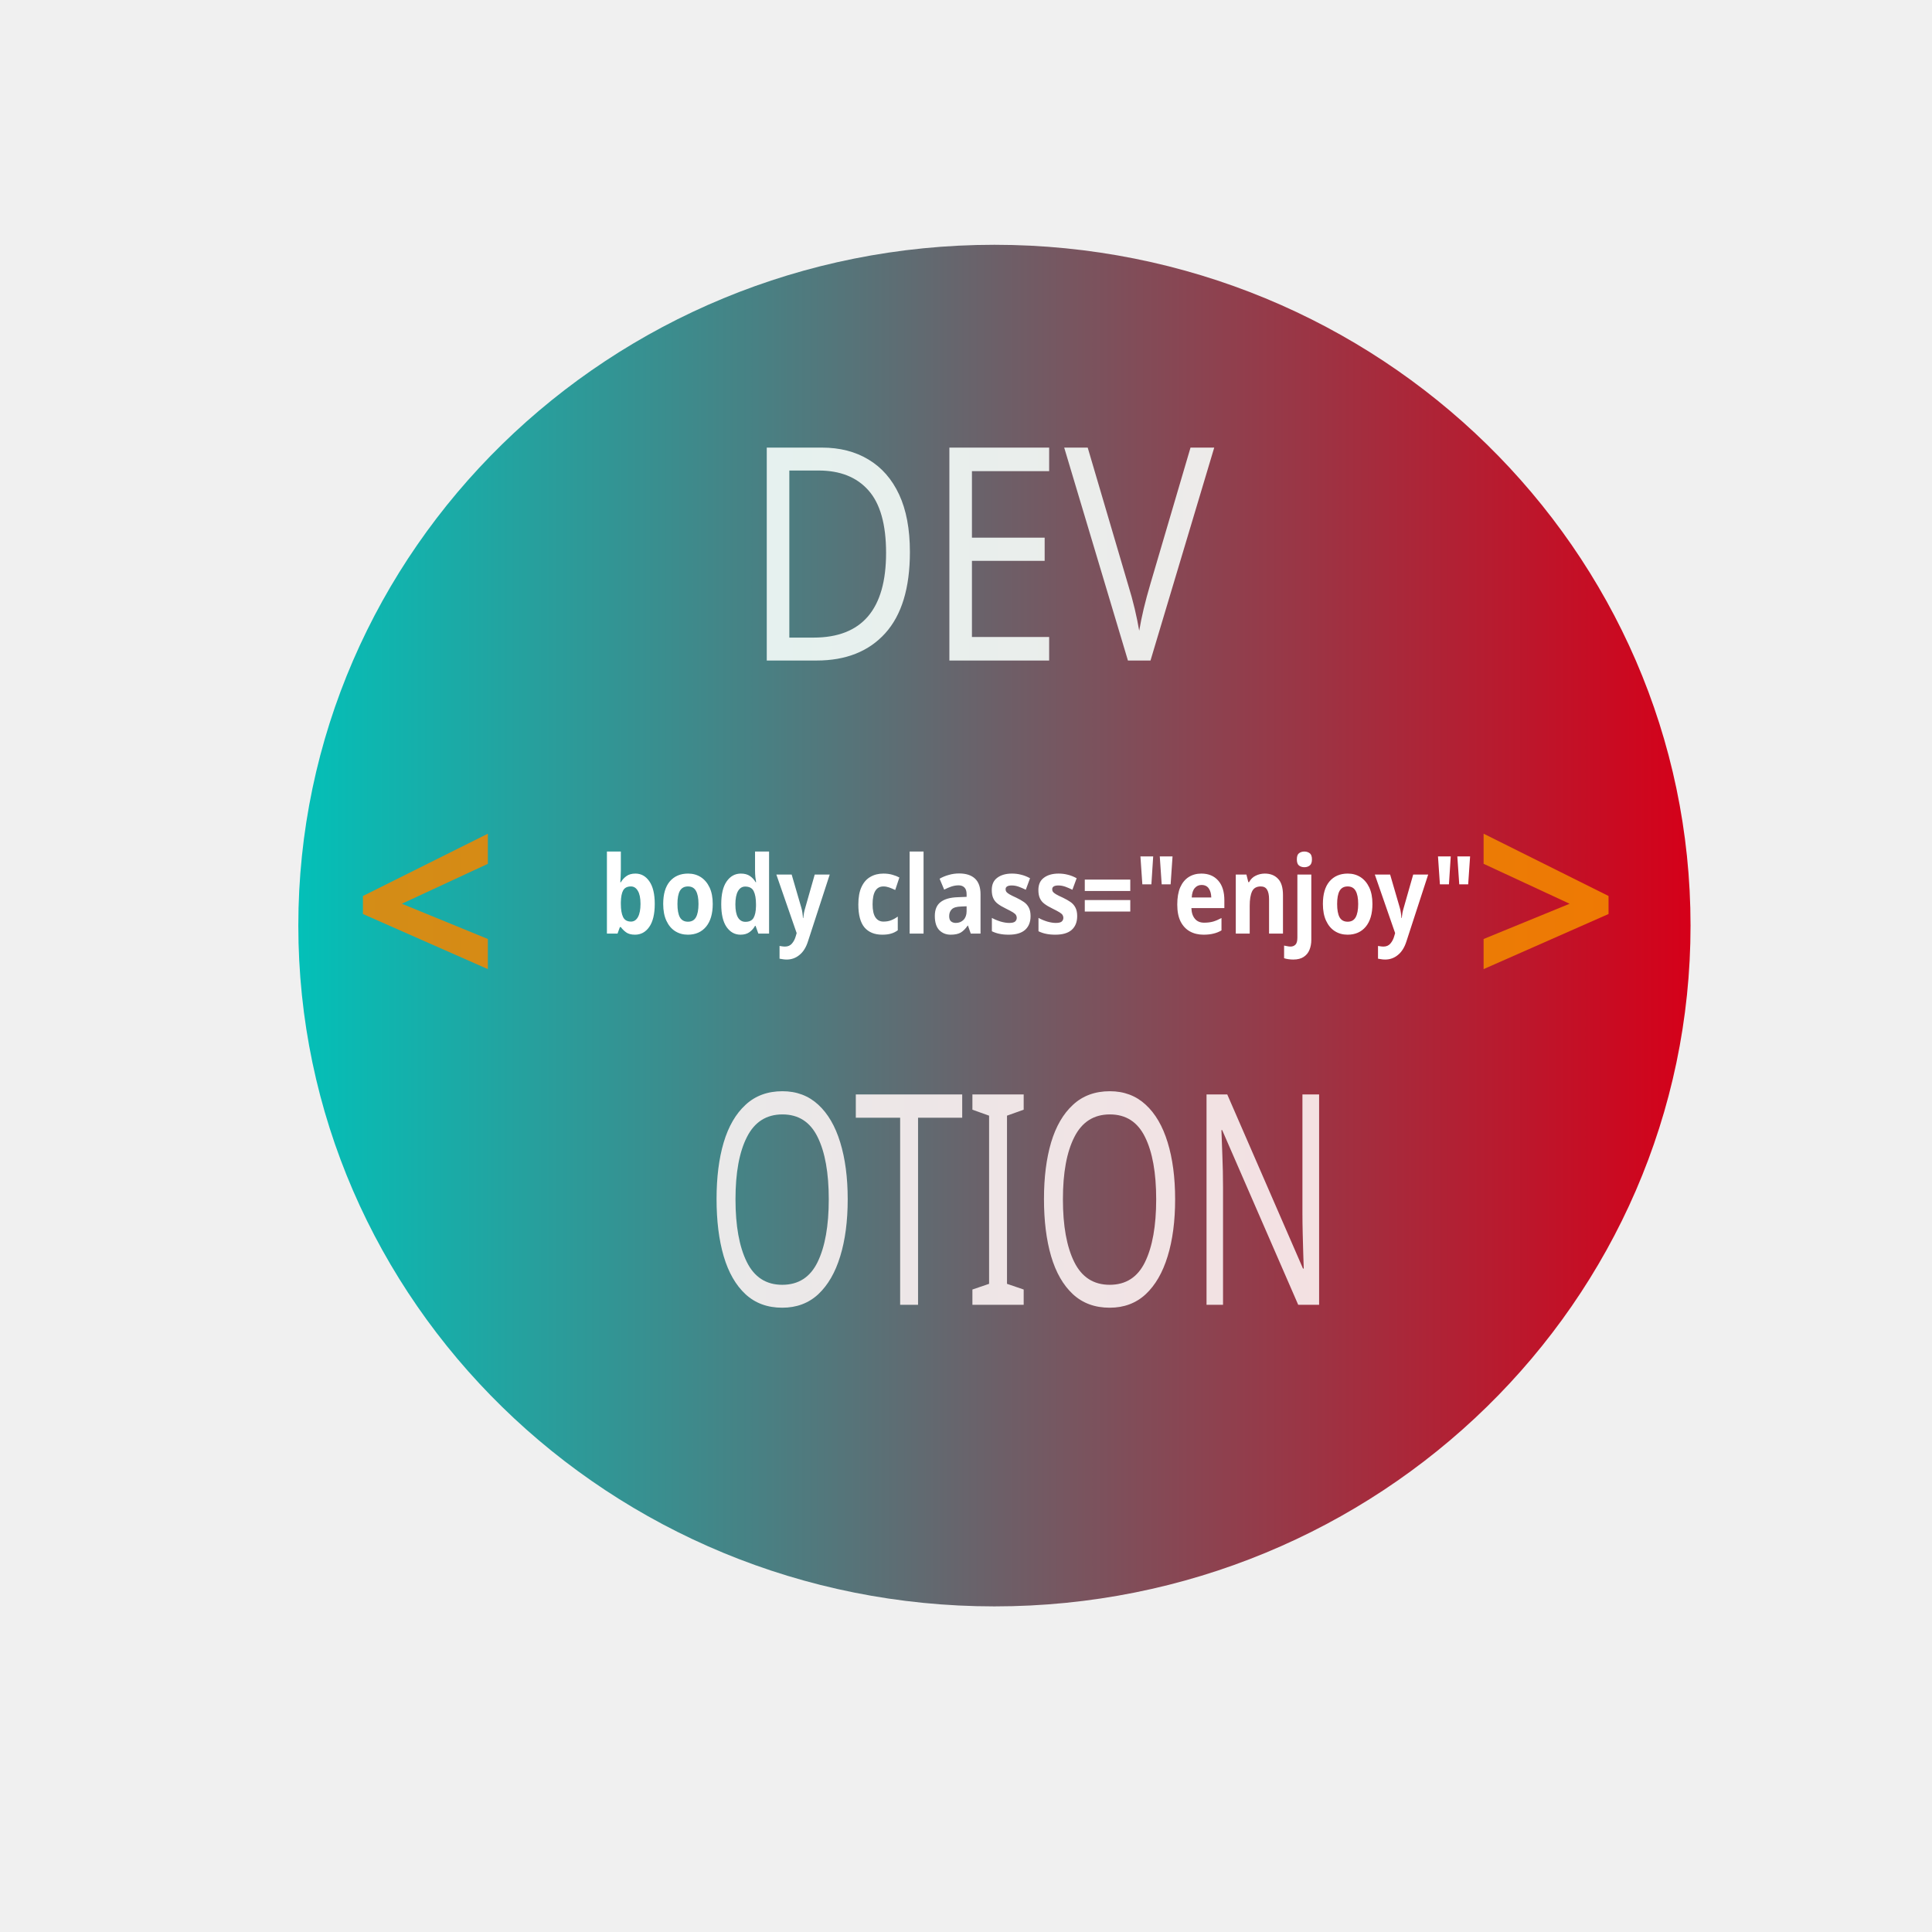
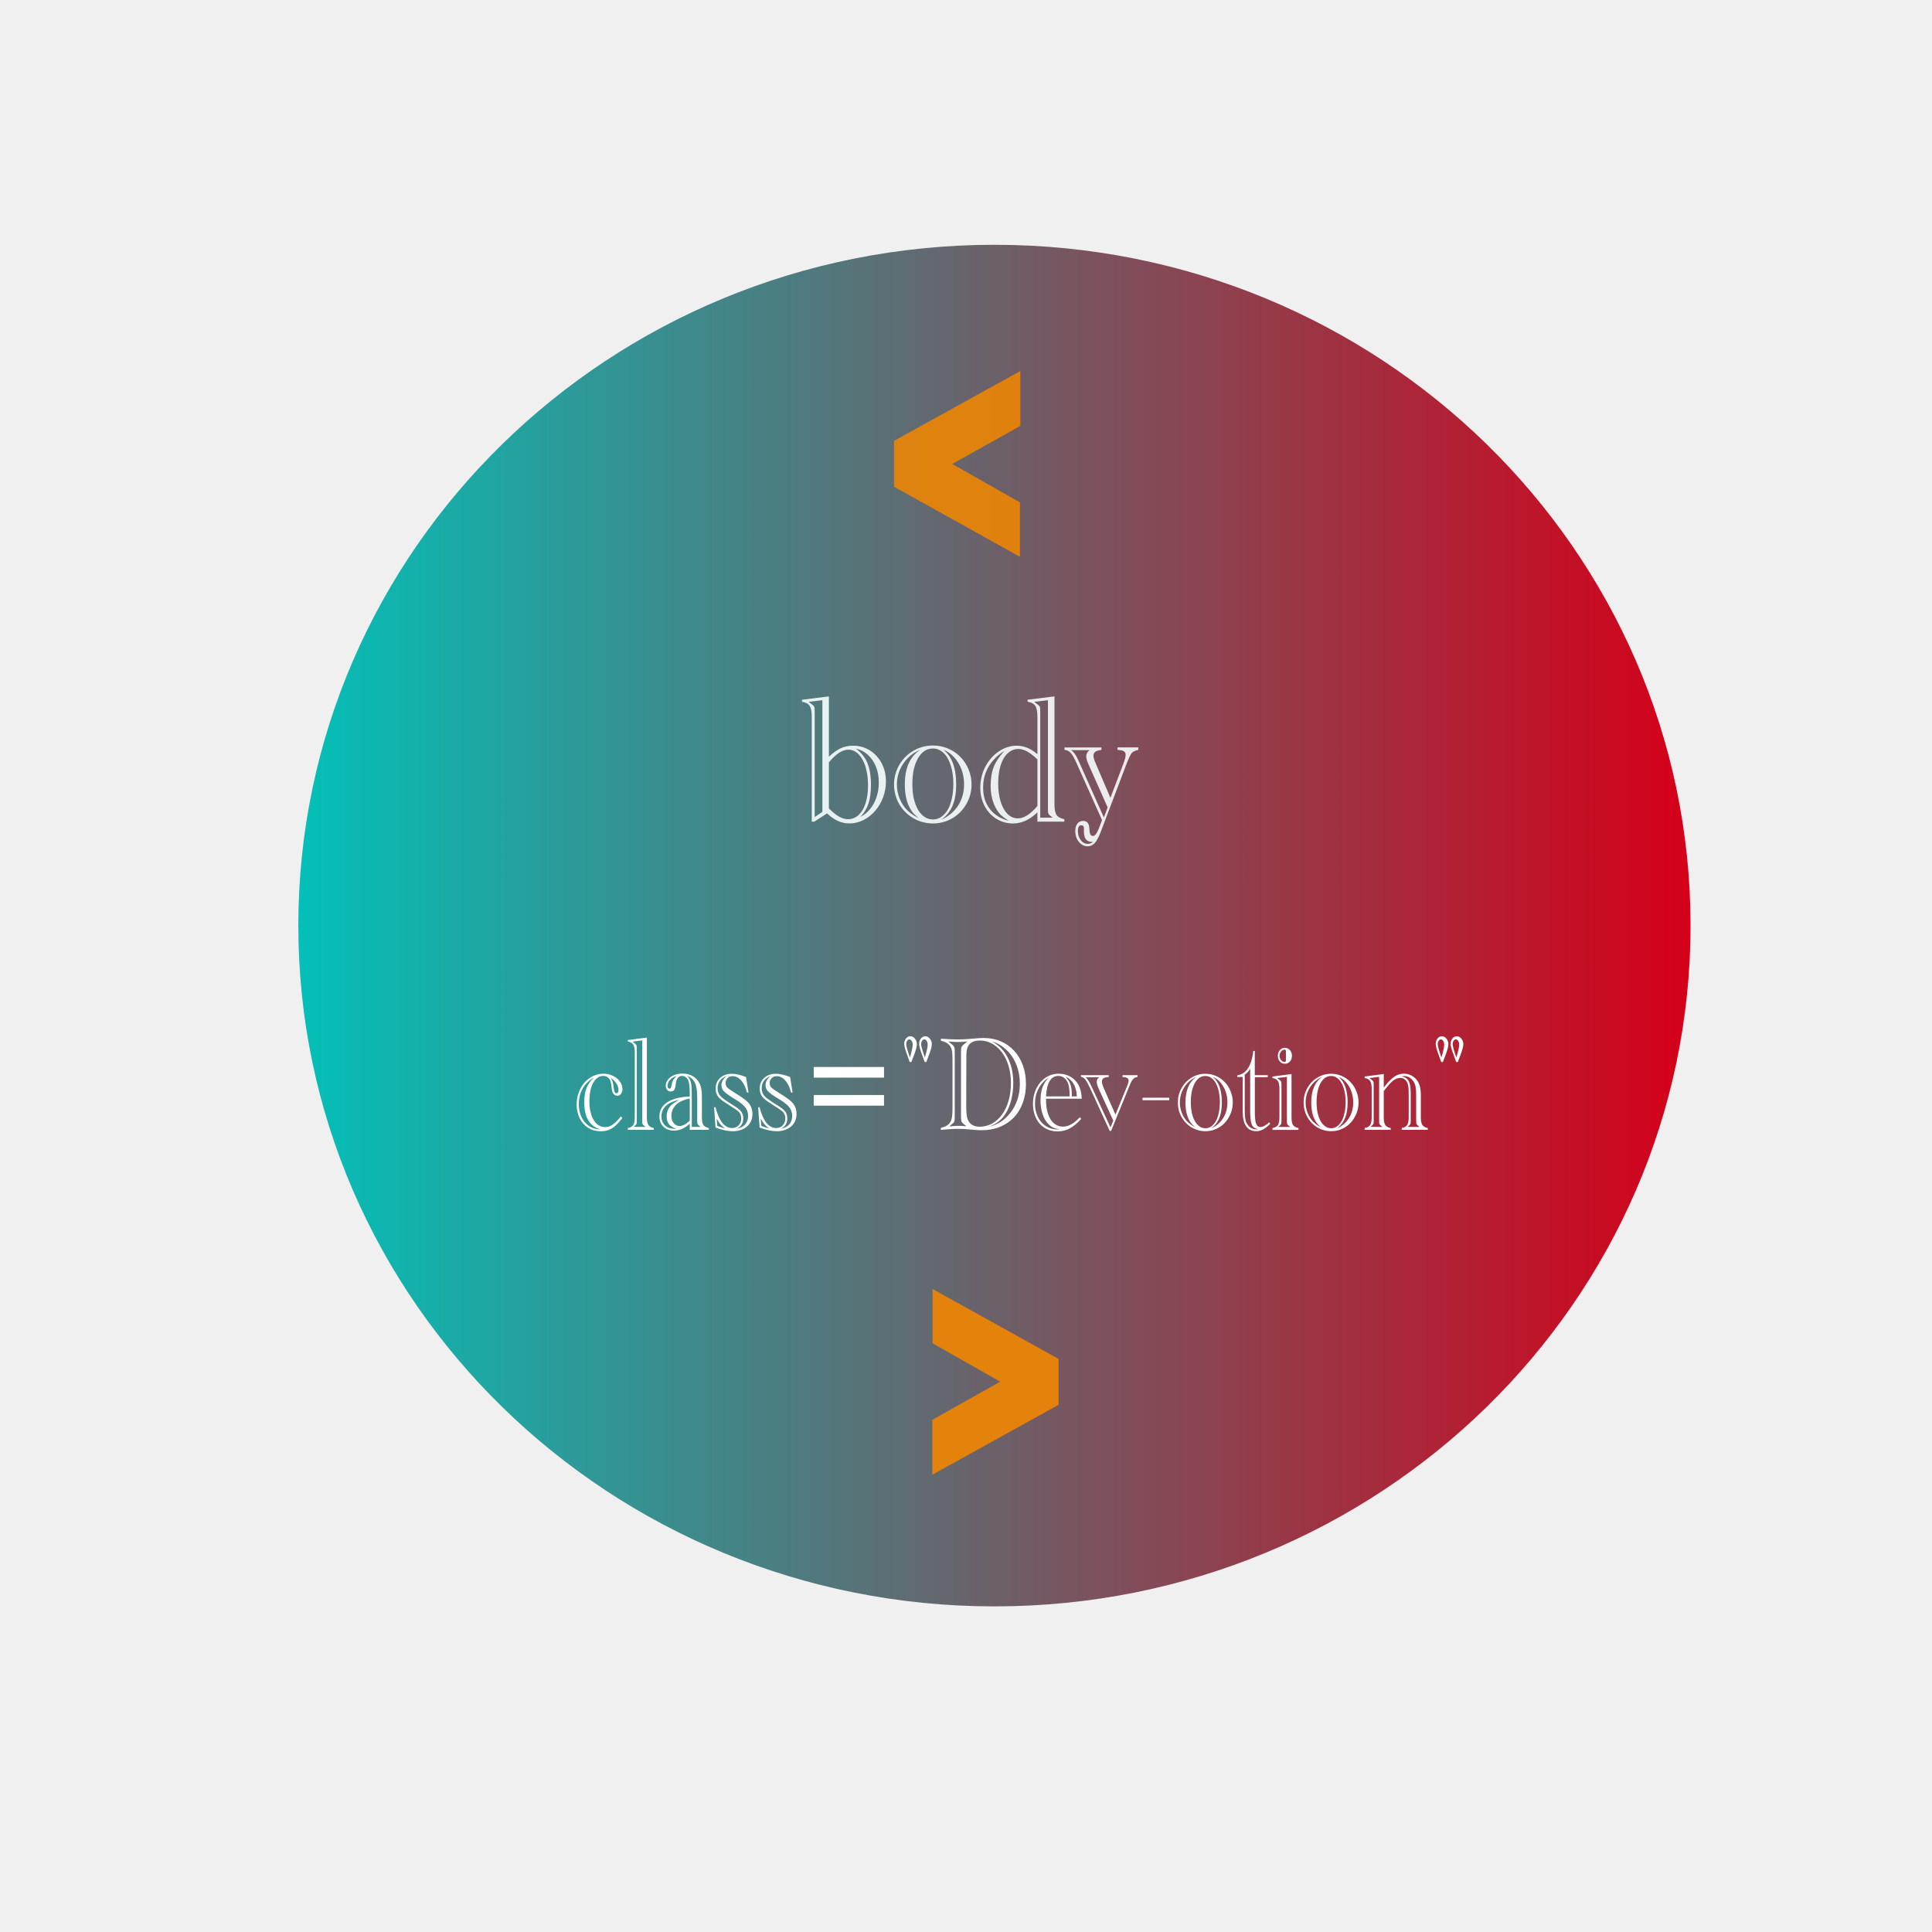
<svg xmlns="http://www.w3.org/2000/svg" xmlns:xlink="http://www.w3.org/1999/xlink" width="1000" height="1000" viewBox="0 0 264.583 264.583" version="1.1" id="svg1">
  <defs id="defs1">
    <linearGradient id="linearGradient21">
      <stop style="stop-color:#03c0b8;stop-opacity:1;" offset="0" id="stop22" />
      <stop style="stop-color:#d50019;stop-opacity:1;" offset="1" id="stop23" />
    </linearGradient>
    <rect x="746.337" y="338.524" width="492.939" height="340.504" id="rect173" />
    <rect x="702.785" y="354.362" width="564.207" height="298.931" id="rect172" />
    <linearGradient xlink:href="#linearGradient21" id="linearGradient23" x1="40.856" y1="126.757" x2="231.515" y2="126.757" gradientUnits="userSpaceOnUse" />
  </defs>
  <g id="layer1" style="display:inline">
    <ellipse style="opacity:1;fill:url(#linearGradient23);fill-opacity:1;stroke:none;stroke-width:3;stroke-linecap:round;stroke-linejoin:round;paint-order:markers stroke fill" id="path1" cx="136.185" cy="126.757" rx="95.33" ry="93.234" />
-     <text xml:space="preserve" style="font-style:normal;font-variant:normal;font-weight:800;font-stretch:condensed;font-size:35.278px;font-family:Futura;-inkscape-font-specification:'Futura, Ultra-Bold Condensed';font-variant-ligatures:normal;font-variant-caps:normal;font-variant-numeric:normal;font-variant-east-asian:normal;opacity:0.97;fill:#f28700;fill-opacity:0.891;stroke:none;stroke-width:3;stroke-linecap:round;stroke-linejoin:round;paint-order:markers stroke fill" x="48.189" y="136.217" id="text8">
-       <tspan id="tspan8" style="font-style:normal;font-variant:normal;font-weight:800;font-stretch:condensed;font-size:35.278px;font-family:Futura;-inkscape-font-specification:'Futura, Ultra-Bold Condensed';font-variant-ligatures:normal;font-variant-caps:normal;font-variant-numeric:normal;font-variant-east-asian:normal;stroke-width:3;fill:#f28700;fill-opacity:0.891" x="48.189" y="136.217">&lt;</tspan>
-     </text>
-     <text xml:space="preserve" style="font-style:normal;font-variant:normal;font-weight:800;font-stretch:condensed;font-size:35.278px;font-family:Futura;-inkscape-font-specification:'Futura, Ultra-Bold Condensed';font-variant-ligatures:normal;font-variant-caps:normal;font-variant-numeric:normal;font-variant-east-asian:normal;opacity:1;fill:#f28700;fill-opacity:0.89;stroke:none;stroke-width:3;stroke-linecap:round;stroke-linejoin:round;paint-order:markers stroke fill" x="201.659" y="136.217" id="text9">
-       <tspan id="tspan9" style="font-style:normal;font-variant:normal;font-weight:800;font-stretch:condensed;font-size:35.278px;font-family:Futura;-inkscape-font-specification:'Futura, Ultra-Bold Condensed';font-variant-ligatures:normal;font-variant-caps:normal;font-variant-numeric:normal;font-variant-east-asian:normal;stroke-width:3;fill:#f28700;fill-opacity:0.89" x="201.659" y="136.217">&gt;</tspan>
-     </text>
-     <text xml:space="preserve" style="font-style:normal;font-variant:normal;font-weight:normal;font-stretch:normal;font-size:37.406px;font-family:Herculanum;-inkscape-font-specification:'Herculanum, Normal';font-variant-ligatures:normal;font-variant-caps:normal;font-variant-numeric:normal;font-variant-east-asian:normal;opacity:1;fill:#f9fffc;fill-opacity:0.891;stroke:#9900ec;stroke-width:0;stroke-linecap:round;stroke-linejoin:round;stroke-dasharray:none;stroke-opacity:0.973;paint-order:markers stroke fill" x="111.043" y="82.834" id="text174" transform="scale(0.9157447,1.092007)">
-       <tspan id="tspan174" style="font-style:normal;font-variant:normal;font-weight:normal;font-stretch:normal;font-size:37.406px;font-family:Herculanum;-inkscape-font-specification:'Herculanum, Normal';font-variant-ligatures:normal;font-variant-caps:normal;font-variant-numeric:normal;font-variant-east-asian:normal;fill:#f9fffc;fill-opacity:0.891;stroke:#9900ec;stroke-width:0;stroke-opacity:0.973" x="111.043" y="82.834">DEV</tspan>
-       <tspan style="font-style:normal;font-variant:normal;font-weight:normal;font-stretch:normal;font-size:37.406px;font-family:Herculanum;-inkscape-font-specification:'Herculanum, Normal';font-variant-ligatures:normal;font-variant-caps:normal;font-variant-numeric:normal;font-variant-east-asian:normal;fill:#f9fffc;fill-opacity:0.891;stroke:#9900ec;stroke-width:0;stroke-opacity:0.973" x="111.043" y="129.591" id="tspan175" />
-     </text>
-     <text xml:space="preserve" style="font-style:normal;font-variant:normal;font-weight:normal;font-stretch:normal;font-size:33.154px;font-family:Herculanum;-inkscape-font-specification:'Herculanum, Normal';font-variant-ligatures:normal;font-variant-caps:normal;font-variant-numeric:normal;font-variant-east-asian:normal;opacity:1;fill:#fef5f5;fill-opacity:0.891;stroke:none;stroke-width:0;stroke-linecap:round;stroke-linejoin:round;stroke-dasharray:none;stroke-opacity:0.951;paint-order:markers stroke fill" x="117.419" y="146.817" id="text176" transform="scale(0.8216323,1.217089)">
-       <tspan id="tspan176" style="font-style:normal;font-variant:normal;font-weight:normal;font-stretch:normal;font-size:33.154px;font-family:Herculanum;-inkscape-font-specification:'Herculanum, Normal';font-variant-ligatures:normal;font-variant-caps:normal;font-variant-numeric:normal;font-variant-east-asian:normal;fill:#fef5f5;fill-opacity:0.891;stroke-width:0" x="117.419" y="146.817">OTION </tspan>
-     </text>
-     <text xml:space="preserve" style="font-style:normal;font-variant:normal;font-weight:800;font-stretch:condensed;font-size:13.784px;font-family:Futura;-inkscape-font-specification:'Futura, Ultra-Bold Condensed';font-variant-ligatures:normal;font-variant-caps:normal;font-variant-numeric:normal;font-variant-east-asian:normal;opacity:0.997;fill:#ffffff;fill-opacity:1;stroke:none;stroke-width:0.416;stroke-linecap:round;stroke-linejoin:round;stroke-dasharray:none;stroke-opacity:1;paint-order:markers stroke fill" x="88.131" y="119.119" id="text16" transform="scale(0.9316764,1.073334)">
-       <tspan id="tspan16" style="fill:#ffffff;fill-opacity:1;stroke:none;stroke-width:0.416" x="88.131" y="119.119">body class="enjoy"</tspan>
-     </text>
+     <path d="m 139.73,50.812 v 7.51 l -9.319,5.219 9.267,5.254 V 76.254 L 122.435,66.659 V 60.372 Z" id="text8" style="font-weight:800;font-stretch:condensed;font-size:35.278px;font-family:Futura;-inkscape-font-specification:'Futura, Ultra-Bold Condensed';opacity:0.97;fill:#f28700;fill-opacity:0.891;stroke-width:3;stroke-linecap:round;stroke-linejoin:round;paint-order:markers stroke fill" aria-label="&lt;" />
+     <path d="m 127.673,201.963 v -7.51 l 9.302,-5.237 -9.267,-5.254 v -7.441 l 17.26,9.577 v 6.287 z" id="text9" style="font-weight:800;font-stretch:condensed;font-size:35.278px;font-family:Futura;-inkscape-font-specification:'Futura, Ultra-Bold Condensed';fill:#f28700;fill-opacity:0.89;stroke-width:3;stroke-linecap:round;stroke-linejoin:round;paint-order:markers stroke fill" aria-label="&gt;" />
+     <path d="m 90.268,144.017 0.198,0.241 q -0.568,0.637 -1.051,1.008 -0.474,0.362 -0.965,0.517 -0.491,0.155 -1.128,0.155 -1.008,0 -1.8,-0.431 -0.792,-0.439 -1.24,-1.232 -0.448,-0.801 -0.448,-1.783 0,-0.801 0.301,-1.542 0.301,-0.741 0.827,-1.283 0.525,-0.543 1.249,-0.844 0.732,-0.31 1.524,-0.31 0.732,0 1.369,0.276 0.637,0.267 1.008,0.723 0.379,0.456 0.379,0.999 0,0.353 -0.215,0.603 -0.207,0.241 -0.525,0.241 -0.465,0 -0.698,-0.448 -0.103,-0.198 -0.164,-0.784 -0.069,-0.577 -0.224,-0.827 -0.138,-0.233 -0.396,-0.362 -0.258,-0.138 -0.586,-0.138 -0.594,0 -1.051,0.413 -0.456,0.413 -0.706,1.154 -0.241,0.741 -0.241,1.723 0,0.973 0.284,1.74 0.284,0.758 0.792,1.171 0.517,0.405 1.197,0.405 0.388,0 0.749,-0.138 0.362,-0.146 0.749,-0.456 0.396,-0.319 0.81,-0.792 z m -2.98,1.688 q -2.351,-0.612 -2.351,-3.497 0,-1.085 0.31,-1.809 0.319,-0.723 1.111,-1.395 -2.213,1.137 -2.213,3.471 0,0.913 0.405,1.654 0.405,0.732 1.12,1.154 0.723,0.413 1.619,0.422 z m 1.464,-6.701 q 0.25,0.327 0.319,0.551 0.078,0.215 0.146,0.749 0.069,0.456 0.146,0.594 0.086,0.138 0.267,0.138 0.284,0 0.284,-0.413 0,-0.853 -1.163,-1.619 z m 2.515,6.752 v -0.233 q 0.586,-0.103 0.801,-0.396 0.215,-0.301 0.215,-1.025 v -8.32 q 0,-0.723 -0.224,-1.025 -0.215,-0.31 -0.792,-0.396 v -0.189 l 2.773,-0.319 v 10.249 q 0,0.715 0.207,1.016 0.215,0.301 0.801,0.405 v 0.233 z m 0.861,-0.379 h 1.723 l -0.207,-0.155 q -0.017,-0.017 -0.034,-0.026 l -0.112,-0.086 q -0.121,-0.121 -0.129,-0.327 v -0.172 -0.086 -10.309 l -1.412,0.155 0.336,0.241 q 0.009,0 0.034,0.026 l 0.112,0.086 q 0.086,0.06 0.112,0.181 0.026,0.112 0.026,0.405 v 9.216 q 0,0.353 -0.034,0.439 -0.034,0.086 -0.207,0.233 0,0 -0.017,0.009 -0.009,0.009 -0.009,0.017 z m 8.148,-0.422 q -1.059,0.896 -2.274,0.896 -0.973,0 -1.559,-0.5 -0.577,-0.508 -0.577,-1.326 0,-1.163 1.137,-1.826 1.137,-0.663 3.273,-0.749 v -0.241 -0.121 q 0,-0.672 -0.06,-1.094 -0.06,-0.431 -0.172,-0.646 -0.129,-0.25 -0.37,-0.396 -0.233,-0.155 -0.508,-0.155 -0.405,0 -0.637,0.267 -0.233,0.258 -0.293,0.81 -0.069,0.543 -0.224,0.741 -0.155,0.189 -0.534,0.189 -0.293,0 -0.491,-0.207 -0.198,-0.207 -0.198,-0.534 0,-0.439 0.319,-0.792 0.319,-0.362 0.878,-0.568 0.568,-0.207 1.24,-0.207 0.87,0 1.524,0.353 0.655,0.345 0.973,0.965 0.172,0.319 0.241,0.715 0.077,0.396 0.077,1.094 v 2.48 q 0,0.715 0.207,1.016 0.215,0.301 0.801,0.405 v 0.233 h -2.773 z m 0,-0.379 v -2.851 q -0.835,0.129 -1.438,0.431 -0.594,0.301 -0.913,0.767 -0.319,0.465 -0.319,1.025 0,0.568 0.336,0.947 0.345,0.37 0.861,0.37 0.637,0 1.473,-0.689 z m 0.293,0.801 h 1.275 l -0.198,-0.155 q 0,0 -0.017,-0.009 -0.009,-0.017 -0.017,-0.017 l -0.112,-0.086 q -0.129,-0.129 -0.129,-0.327 v -0.172 l -0.009,-0.086 v -2.928 q 0,-1.197 -0.276,-1.791 -0.388,-0.792 -1.214,-1.016 0.551,0.388 0.646,1.232 0.052,0.517 0.052,1.602 z m -2.188,0.233 q -1.464,-0.301 -1.464,-1.602 0,-0.844 0.68,-1.447 0.301,-0.267 1.163,-0.68 -1.042,0.198 -1.619,0.543 -0.982,0.603 -0.982,1.593 0,0.715 0.517,1.163 0.525,0.439 1.352,0.439 0.198,0 0.353,-0.009 z m 0,-6.804 q -0.603,0.155 -0.973,0.508 -0.362,0.344 -0.362,0.775 0,0.164 0.078,0.258 0.078,0.095 0.207,0.095 0.121,0 0.181,-0.069 0.06,-0.077 0.103,-0.301 0.095,-0.482 0.241,-0.723 0.155,-0.25 0.525,-0.543 z m 10.077,0.138 0.362,1.998 h -0.233 q -0.258,-0.982 -0.818,-1.542 -0.551,-0.568 -1.275,-0.568 -0.431,0 -0.723,0.258 -0.284,0.25 -0.284,0.62 0,0.345 0.224,0.568 0.233,0.215 1.034,0.655 1.309,0.715 1.826,1.128 0.818,0.629 0.818,1.636 0,0.508 -0.198,0.913 -0.198,0.405 -0.586,0.706 -0.388,0.301 -0.922,0.456 -0.534,0.164 -1.163,0.164 -1.042,0 -2.498,-0.474 l -0.207,-2.618 h 0.207 q 0.775,2.679 2.412,2.679 0.577,0 0.947,-0.345 0.379,-0.345 0.379,-0.904 0,-0.568 -0.439,-0.913 -0.258,-0.207 -1.275,-0.767 -1.016,-0.56 -1.395,-0.878 -0.612,-0.508 -0.612,-1.292 0,-0.844 0.655,-1.369 0.663,-0.534 1.705,-0.534 0.827,0 2.058,0.422 z m -1.352,6.666 q 0.775,-0.103 1.214,-0.543 0.439,-0.439 0.439,-1.12 0,-0.672 -0.5,-1.189 -0.431,-0.456 -1.662,-1.102 -1.016,-0.551 -1.369,-0.887 -0.345,-0.336 -0.345,-0.775 0,-0.663 0.749,-1.18 -0.629,0.207 -0.973,0.62 -0.336,0.413 -0.336,0.956 0,0.637 0.448,1.042 0.344,0.319 1.387,0.904 1.128,0.612 1.438,0.896 0.456,0.413 0.456,1.034 0,0.973 -0.947,1.344 z m -2.834,-0.37 0.155,0.052 q 0.336,0.129 0.775,0.233 l 0.189,0.043 q -0.405,-0.267 -0.663,-0.534 -0.258,-0.276 -0.543,-0.732 z m 10.594,-6.296 0.362,1.998 h -0.233 q -0.258,-0.982 -0.818,-1.542 -0.551,-0.568 -1.275,-0.568 -0.431,0 -0.723,0.258 -0.284,0.25 -0.284,0.62 0,0.345 0.224,0.568 0.233,0.215 1.034,0.655 1.309,0.715 1.826,1.128 0.818,0.629 0.818,1.636 0,0.508 -0.198,0.913 -0.198,0.405 -0.586,0.706 -0.388,0.301 -0.922,0.456 -0.534,0.164 -1.163,0.164 -1.042,0 -2.498,-0.474 l -0.207,-2.618 h 0.207 q 0.775,2.679 2.412,2.679 0.577,0 0.947,-0.345 0.379,-0.345 0.379,-0.904 0,-0.568 -0.439,-0.913 -0.258,-0.207 -1.275,-0.767 -1.016,-0.56 -1.395,-0.878 -0.612,-0.508 -0.612,-1.292 0,-0.844 0.655,-1.369 0.663,-0.534 1.705,-0.534 0.827,0 2.058,0.422 z m -1.352,6.666 q 0.775,-0.103 1.214,-0.543 0.439,-0.439 0.439,-1.12 0,-0.672 -0.5,-1.189 -0.431,-0.456 -1.662,-1.102 -1.016,-0.551 -1.369,-0.887 -0.345,-0.336 -0.345,-0.775 0,-0.663 0.749,-1.18 -0.629,0.207 -0.973,0.62 -0.336,0.413 -0.336,0.956 0,0.637 0.448,1.042 0.345,0.319 1.387,0.904 1.128,0.612 1.438,0.896 0.456,0.413 0.456,1.034 0,0.973 -0.947,1.344 z m -2.834,-0.37 0.155,0.052 q 0.336,0.129 0.775,0.233 l 0.189,0.043 q -0.405,-0.267 -0.663,-0.534 -0.258,-0.276 -0.543,-0.732 z m 17.837,-6.218 h -10.215 v -1.378 h 10.215 z m 0,3.617 h -10.215 v -1.378 h 10.215 z m 3.979,-5.633 h -0.241 q -0.043,-0.129 -0.284,-0.698 -0.517,-1.206 -0.517,-1.628 0,-0.422 0.258,-0.706 0.267,-0.293 0.629,-0.293 0.388,0 0.672,0.31 0.284,0.301 0.284,0.715 0,0.482 -0.517,1.636 -0.267,0.603 -0.284,0.663 z m 2.17,0 h -0.233 q -0.077,-0.189 -0.121,-0.293 -0.035,-0.112 -0.164,-0.405 -0.525,-1.223 -0.525,-1.628 0,-0.422 0.258,-0.706 0.267,-0.293 0.629,-0.293 0.388,0 0.672,0.31 0.284,0.301 0.284,0.715 0,0.482 -0.517,1.636 -0.267,0.603 -0.284,0.663 z m -2.377,-0.586 q 0.396,-1.214 0.396,-1.654 0,-0.293 -0.146,-0.482 -0.138,-0.198 -0.345,-0.198 -0.172,0 -0.31,0.181 -0.138,0.181 -0.138,0.431 0,0.388 0.543,1.723 z m 2.17,0 q 0.405,-1.206 0.405,-1.654 0,-0.293 -0.146,-0.482 -0.138,-0.198 -0.345,-0.198 -0.181,0 -0.319,0.181 -0.138,0.181 -0.138,0.431 0,0.388 0.543,1.723 z m 2.308,9.336 0.026,-0.267 q 0.93,-0.155 1.352,-0.715 0.327,-0.413 0.327,-1.645 v -6.503 q 0,-0.741 -0.086,-1.102 -0.077,-0.37 -0.319,-0.637 -0.431,-0.482 -1.275,-0.62 v -0.267 q 0.327,0.017 0.336,0.017 l 1.008,0.052 q 0.491,0.026 1.051,0.026 1.008,0 2.188,-0.103 1.094,-0.086 1.619,-0.086 1.378,0 2.498,0.431 1.12,0.422 1.938,1.214 0.827,0.792 1.275,1.886 0.448,1.094 0.448,2.403 0,1.318 -0.465,2.437 -0.456,1.111 -1.318,1.903 -0.853,0.784 -2.041,1.206 -1.18,0.422 -2.635,0.422 -0.534,0 -1.705,-0.103 -0.827,-0.077 -1.611,-0.077 -0.551,0 -1.223,0.034 l -1.171,0.086 q -0.095,0 -0.215,0.009 z m 3.721,-9.646 -0.017,6.658 q 0,1.111 0.198,1.611 0.189,0.465 0.637,0.723 0.456,0.25 1.094,0.25 0.99,0 1.826,-0.405 0.835,-0.413 1.456,-1.171 0.629,-0.767 0.956,-1.809 0.327,-1.042 0.327,-2.239 0,-1.576 -0.586,-2.825 -0.577,-1.249 -1.619,-1.955 -1.034,-0.715 -2.308,-0.715 -1.008,0 -1.49,0.456 -0.474,0.448 -0.474,1.421 z m -2.489,9.207 q 0.749,-0.077 1.352,-0.077 0.603,0 1.163,0.06 l -0.336,-0.233 q -0.258,-0.172 -0.362,-0.327 -0.095,-0.155 -0.095,-0.405 -0.009,-0.146 -0.009,-0.284 v -0.146 -8.053 -0.146 q 0,-0.138 0.009,-0.284 0,-0.258 0.077,-0.388 0.086,-0.129 0.379,-0.345 l 0.456,-0.336 q -0.758,0.069 -1.309,0.069 -0.517,0 -1.292,-0.06 l -0.155,-0.009 0.456,0.336 q 0.276,0.189 0.362,0.336 0.095,0.138 0.095,0.396 0,0.086 0,0.155 0.009,0.069 0.009,0.129 v 0.146 8.053 0.146 q 0,0.052 -0.009,0.121 0,0.069 0,0.164 0,0.267 -0.077,0.396 -0.077,0.121 -0.379,0.336 z m 5.796,0.043 q 0.99,-0.233 1.705,-0.646 0.715,-0.413 1.344,-1.102 1.421,-1.602 1.421,-3.798 0,-1.318 -0.5,-2.446 -0.5,-1.128 -1.438,-1.912 -0.93,-0.792 -2.153,-1.128 0.465,0.224 0.87,0.508 0.413,0.276 0.723,0.612 0.319,0.336 0.551,0.689 0.99,1.507 0.99,3.583 0,1.102 -0.276,2.11 -0.276,1.008 -0.792,1.757 -0.439,0.646 -1.016,1.059 -0.568,0.405 -1.43,0.715 z m 8.277,-3.617 v 0.189 q 0,1.025 0.301,1.8 0.301,0.767 0.853,1.189 0.56,0.422 1.309,0.422 0.396,0 0.792,-0.129 0.405,-0.138 0.792,-0.388 0.396,-0.25 0.887,-0.706 l 0.172,0.233 q -0.887,0.861 -1.688,1.232 -0.792,0.37 -1.774,0.37 -1.025,0 -1.843,-0.448 -0.81,-0.448 -1.257,-1.266 -0.448,-0.818 -0.448,-1.843 0,-1.077 0.491,-1.972 0.5,-0.896 1.352,-1.404 0.861,-0.508 1.921,-0.508 0.904,0 1.654,0.37 0.758,0.37 1.18,1.042 0.448,0.689 0.5,1.817 z m 0,-0.301 h 3.436 q -0.009,-1.163 -0.233,-1.671 -0.198,-0.465 -0.568,-0.715 -0.37,-0.258 -0.827,-0.258 -1.654,0 -1.809,2.644 z m 2.015,4.255 q -0.612,-0.077 -0.982,-0.233 -0.37,-0.155 -0.723,-0.482 -0.525,-0.482 -0.818,-1.266 -0.293,-0.792 -0.293,-1.723 0,-0.646 0.121,-1.189 0.129,-0.543 0.388,-0.973 0.267,-0.431 0.715,-0.818 -0.982,0.534 -1.507,1.412 -0.525,0.878 -0.525,1.964 0,0.93 0.422,1.697 0.422,0.758 1.171,1.189 0.758,0.431 1.671,0.431 0.207,0 0.362,-0.009 z m 2.463,-4.255 q -0.026,-0.637 -0.233,-1.154 -0.207,-0.517 -0.577,-0.87 -0.362,-0.362 -0.861,-0.517 0.5,0.396 0.715,0.939 0.224,0.543 0.224,1.361 0,0.138 -0.009,0.241 z m 4.978,4.453 h -0.198 l -2.877,-5.564 -0.129,-0.224 q -0.267,-0.482 -0.413,-0.68 -0.138,-0.207 -0.293,-0.319 -0.164,-0.112 -0.482,-0.215 v -0.189 h 4.048 v 0.233 q -0.568,0.035 -0.784,0.172 -0.207,0.138 -0.207,0.439 0,0.284 0.267,0.818 l 1.705,3.428 1.757,-3.824 q 0.164,-0.37 0.164,-0.543 0,-0.439 -0.698,-0.474 l -0.198,-0.017 v -0.233 h 2.179 v 0.233 q -0.362,0.026 -0.603,0.241 -0.241,0.207 -0.474,0.698 l -0.103,0.233 z m 0.327,-1.326 -2.127,-4.117 q -0.284,-0.568 -0.284,-0.887 0,-0.405 0.37,-0.594 h -1.99 q 0.379,0.293 0.784,1.042 l 0.207,0.405 0.095,0.172 2.532,4.849 z m 4.246,-2.635 v -0.319 h 3.884 v 0.319 z m 5.133,0.293 q 0,-0.999 0.534,-1.852 0.543,-0.861 1.456,-1.352 0.922,-0.5 2.015,-0.5 0.818,0 1.542,0.284 0.723,0.276 1.275,0.792 0.551,0.508 0.853,1.197 0.31,0.68 0.31,1.43 0,0.99 -0.534,1.852 -0.525,0.861 -1.447,1.361 -0.913,0.491 -1.99,0.491 -1.094,0 -2.015,-0.491 -0.922,-0.491 -1.464,-1.344 -0.534,-0.861 -0.534,-1.869 z m 1.886,-0.052 q 0,0.749 0.146,1.378 0.155,0.629 0.439,1.077 0.284,0.439 0.672,0.68 0.396,0.241 0.861,0.241 0.456,0 0.853,-0.241 0.396,-0.25 0.672,-0.68 0.276,-0.439 0.422,-1.077 0.155,-0.637 0.155,-1.378 0,-0.99 -0.267,-1.757 -0.258,-0.767 -0.741,-1.189 -0.474,-0.422 -1.102,-0.422 -0.956,0 -1.533,0.93 -0.577,0.93 -0.577,2.437 z m 0.663,3.264 q -0.413,-0.327 -0.568,-0.482 -0.146,-0.164 -0.319,-0.431 -0.551,-0.896 -0.551,-2.308 0,-2.343 1.593,-3.29 -0.723,0.267 -1.275,0.775 -0.543,0.508 -0.844,1.154 -0.293,0.646 -0.293,1.369 0,0.706 0.293,1.361 0.293,0.655 0.818,1.128 0.284,0.233 0.456,0.345 0.172,0.112 0.689,0.379 z m 2.325,0.138 q 1.137,-0.5 1.731,-1.361 0.603,-0.87 0.603,-1.99 0,-1.145 -0.586,-2.041 -0.577,-0.896 -1.542,-1.266 1.318,0.965 1.318,3.281 0,1.171 -0.336,1.955 -0.327,0.784 -1.051,1.318 z m 6.322,-6.615 v 4.565 q 0,0.672 0.077,1.085 0.086,0.405 0.258,0.594 0.181,0.189 0.474,0.189 0.525,0 1.292,-0.62 l 0.129,0.207 q -0.577,0.5 -1.051,0.723 -0.474,0.224 -0.973,0.224 -0.965,0 -1.473,-0.637 -0.5,-0.646 -0.5,-1.869 v -4.487 h -0.792 v -0.207 q 0.646,-0.086 1.128,-0.465 0.482,-0.379 0.775,-1.042 0.301,-0.672 0.431,-1.645 h 0.215 v 3.126 h 1.886 v 0.258 z m -0.68,-1.111 q -0.301,0.5 -0.792,0.784 v 4.393 0.198 q 0,0.491 0.043,0.87 0.043,0.37 0.129,0.594 0.095,0.224 0.276,0.439 0.482,0.56 1.249,0.56 0.138,0 0.241,-0.009 -0.379,-0.086 -0.594,-0.224 -0.207,-0.138 -0.327,-0.396 -0.121,-0.267 -0.172,-0.723 -0.052,-0.456 -0.052,-1.128 v -0.241 z m 3.238,7.907 v -0.233 q 0.586,-0.103 0.801,-0.396 0.215,-0.301 0.215,-1.025 v -3.617 q 0,-0.723 -0.224,-1.025 -0.215,-0.31 -0.792,-0.396 v -0.189 l 2.773,-0.319 v 5.547 q 0,0.715 0.207,1.016 0.215,0.301 0.801,0.405 v 0.233 z m 0.784,-9.552 q 0,-0.431 0.293,-0.732 0.293,-0.301 0.732,-0.301 0.439,0 0.732,0.301 0.293,0.301 0.293,0.732 0,0.439 -0.293,0.732 -0.293,0.293 -0.732,0.293 -0.439,0 -0.732,-0.293 -0.293,-0.293 -0.293,-0.732 z m 0.077,9.173 h 1.723 l -0.207,-0.155 q -0.017,-0.017 -0.034,-0.026 l -0.112,-0.086 q -0.121,-0.121 -0.129,-0.327 v -0.172 -0.086 -5.607 l -1.412,0.155 0.336,0.241 q 0.009,0 0.035,0.026 l 0.112,0.086 q 0.086,0.06 0.112,0.181 0.026,0.112 0.026,0.405 v 4.513 q 0,0.353 -0.034,0.439 -0.034,0.086 -0.207,0.233 0,0 -0.017,0.009 -0.009,0.009 -0.009,0.017 z m 0.904,-9.974 q -0.301,0.017 -0.525,0.258 -0.215,0.233 -0.215,0.543 0,0.31 0.224,0.551 0.224,0.241 0.517,0.241 0.189,0 0.189,-0.198 0.009,-0.155 0.009,-0.629 0,-0.456 -0.009,-0.586 -0.009,-0.172 -0.189,-0.181 z m 2.765,6.821 q 0,-0.999 0.534,-1.852 0.543,-0.861 1.456,-1.352 0.922,-0.5 2.015,-0.5 0.818,0 1.542,0.284 0.723,0.276 1.275,0.792 0.551,0.508 0.853,1.197 0.31,0.68 0.31,1.43 0,0.99 -0.534,1.852 -0.525,0.861 -1.447,1.361 -0.913,0.491 -1.99,0.491 -1.094,0 -2.015,-0.491 -0.922,-0.491 -1.464,-1.344 -0.534,-0.861 -0.534,-1.869 z m 1.886,-0.052 q 0,0.749 0.146,1.378 0.155,0.629 0.439,1.077 0.284,0.439 0.672,0.68 0.396,0.241 0.861,0.241 0.456,0 0.853,-0.241 0.396,-0.25 0.672,-0.68 0.276,-0.439 0.422,-1.077 0.155,-0.637 0.155,-1.378 0,-0.99 -0.267,-1.757 -0.258,-0.767 -0.741,-1.189 -0.474,-0.422 -1.102,-0.422 -0.956,0 -1.533,0.93 -0.577,0.93 -0.577,2.437 z m 0.663,3.264 q -0.413,-0.327 -0.568,-0.482 -0.146,-0.164 -0.319,-0.431 -0.551,-0.896 -0.551,-2.308 0,-2.343 1.593,-3.29 -0.723,0.267 -1.275,0.775 -0.543,0.508 -0.844,1.154 -0.293,0.646 -0.293,1.369 0,0.706 0.293,1.361 0.293,0.655 0.818,1.128 0.284,0.233 0.456,0.345 0.172,0.112 0.689,0.379 z m 2.325,0.138 q 1.137,-0.5 1.731,-1.361 0.603,-0.87 0.603,-1.99 0,-1.145 -0.586,-2.041 -0.577,-0.896 -1.542,-1.266 1.318,0.965 1.318,3.281 0,1.171 -0.336,1.955 -0.327,0.784 -1.051,1.318 z m 6.778,-5.271 q 0.534,-0.629 1.025,-1.034 0.491,-0.413 0.947,-0.586 0.456,-0.172 0.99,-0.172 0.655,0 1.214,0.31 0.568,0.31 0.87,0.835 0.345,0.586 0.345,1.585 v 2.859 q 0,0.715 0.207,1.016 0.215,0.301 0.801,0.405 v 0.233 h -3.781 v -0.233 q 0.586,-0.103 0.792,-0.405 0.215,-0.301 0.215,-1.016 v -2.911 q 0,-0.939 -0.121,-1.301 -0.129,-0.396 -0.413,-0.612 -0.284,-0.224 -0.68,-0.224 -0.551,0 -1.077,0.37 -0.517,0.37 -1.335,1.335 v 3.342 q 0,0.715 0.207,1.016 0.215,0.301 0.801,0.405 v 0.233 h -3.781 v -0.233 q 0.586,-0.103 0.801,-0.396 0.215,-0.301 0.215,-1.025 v -3.617 q 0,-0.723 -0.224,-1.025 -0.215,-0.31 -0.792,-0.396 v -0.189 l 2.773,-0.319 z m 3.48,5.073 h 1.714 l -0.198,-0.155 q 0,0 -0.017,-0.009 -0.009,-0.017 -0.017,-0.017 l -0.112,-0.086 q -0.129,-0.129 -0.129,-0.327 v -0.172 l -0.009,-0.086 v -3.29 q 0,-0.655 -0.086,-1.034 -0.086,-0.379 -0.293,-0.663 -0.534,-0.723 -1.387,-0.723 -0.086,0 -0.396,0.034 0.534,0.077 0.827,0.319 0.293,0.233 0.413,0.706 0.129,0.474 0.129,1.309 v 3.342 q 0,0.353 -0.034,0.439 -0.026,0.086 -0.198,0.233 -0.017,0.017 -0.026,0.017 0,0 -0.009,0.009 z m -5.392,0 h 1.723 l -0.207,-0.155 q -0.017,-0.017 -0.035,-0.026 l -0.112,-0.086 q -0.121,-0.121 -0.129,-0.327 v -0.172 -1.766 -0.896 -3.032 l -1.412,0.155 0.336,0.241 q 0.009,0 0.034,0.026 l 0.112,0.086 q 0.086,0.06 0.112,0.181 0.026,0.112 0.026,0.405 v 4.513 q 0,0.353 -0.034,0.439 -0.035,0.086 -0.207,0.233 0,0 -0.017,0.009 -0.009,0.009 -0.009,0.017 z m 10.508,-8.372 h -0.241 q -0.043,-0.129 -0.284,-0.698 -0.517,-1.206 -0.517,-1.628 0,-0.422 0.258,-0.706 0.267,-0.293 0.629,-0.293 0.388,0 0.672,0.31 0.284,0.301 0.284,0.715 0,0.482 -0.517,1.636 -0.267,0.603 -0.284,0.663 z m 2.17,0 h -0.233 q -0.077,-0.189 -0.121,-0.293 -0.034,-0.112 -0.164,-0.405 -0.525,-1.223 -0.525,-1.628 0,-0.422 0.258,-0.706 0.267,-0.293 0.629,-0.293 0.388,0 0.672,0.31 0.284,0.301 0.284,0.715 0,0.482 -0.517,1.636 -0.267,0.603 -0.284,0.663 z m -2.377,-0.586 q 0.396,-1.214 0.396,-1.654 0,-0.293 -0.146,-0.482 -0.138,-0.198 -0.345,-0.198 -0.172,0 -0.31,0.181 -0.138,0.181 -0.138,0.431 0,0.388 0.543,1.723 z m 2.17,0 q 0.405,-1.206 0.405,-1.654 0,-0.293 -0.146,-0.482 -0.138,-0.198 -0.345,-0.198 -0.181,0 -0.319,0.181 -0.138,0.181 -0.138,0.431 0,0.388 0.543,1.723 z" id="text16" style="font-size:17.639px;font-family:'Academy Engraved LET';-inkscape-font-specification:'Academy Engraved LET, Normal';opacity:0.997;fill:#ffffff;stroke-width:0.336;stroke-linecap:round;stroke-linejoin:round;paint-order:markers stroke fill" transform="scale(0.9420031,1.061568)" aria-label="class=&quot;Dev-otion&quot;" />
+     <path d="m 118.163,99.546 q 0.918,-0.775 1.693,-1.109 0.787,-0.334 1.753,-0.334 1.025,0 1.86,0.358 0.847,0.346 1.478,0.99 0.644,0.632 0.99,1.478 0.358,0.835 0.358,1.86 0,1.121 -0.405,2.11 -0.393,0.978 -1.121,1.765 -0.727,0.787 -1.693,1.228 -0.954,0.441 -1.979,0.441 -1.705,0 -3.195,-1.323 l -1.824,1.085 h -0.358 V 94.288 q 0,-0.99 -0.298,-1.419 -0.298,-0.429 -1.097,-0.548 V 92.058 l 3.839,-0.441 z m 0,6.808 q 0.835,0.763 1.478,1.097 0.644,0.322 1.24,0.322 0.858,0 1.502,-0.537 0.656,-0.548 1.002,-1.55 0.358,-1.002 0.358,-2.361 0,-1.025 -0.203,-1.872 -0.191,-0.858 -0.572,-1.49 -0.37,-0.644 -0.894,-0.99 -0.513,-0.346 -1.121,-0.346 -0.656,0 -1.323,0.405 -0.668,0.393 -1.467,1.252 z m 3.839,-7.857 q 1.133,0.739 1.645,1.872 0.513,1.133 0.513,2.921 0,1.431 -0.346,2.397 -0.334,0.966 -1.157,1.788 0.811,-0.393 1.395,-1.061 0.596,-0.668 0.906,-1.562 0.322,-0.894 0.322,-1.896 0,-1.157 -0.417,-2.099 -0.405,-0.942 -1.157,-1.562 -0.739,-0.62 -1.705,-0.799 z m -5.866,9.002 1.097,-0.692 V 92.118 l -1.955,0.215 0.465,0.334 q 0.012,0 0.048,0.036 l 0.155,0.119 q 0.119,0.083 0.155,0.25 0.036,0.155 0.036,0.56 z m 11.315,-4.292 q 0,-1.383 0.739,-2.564 0.751,-1.192 2.015,-1.872 1.276,-0.692 2.79,-0.692 1.133,0 2.134,0.393 1.002,0.382 1.765,1.097 0.763,0.703 1.18,1.657 0.429,0.942 0.429,1.979 0,1.371 -0.739,2.563 -0.727,1.192 -2.003,1.884 -1.264,0.68 -2.754,0.68 -1.514,0 -2.79,-0.68 -1.276,-0.68 -2.027,-1.86 -0.739,-1.192 -0.739,-2.587 z m 2.611,-0.071 q 0,1.037 0.203,1.908 0.215,0.87 0.608,1.49 0.393,0.608 0.93,0.942 0.548,0.334 1.192,0.334 0.632,0 1.18,-0.334 0.548,-0.346 0.93,-0.942 0.382,-0.608 0.584,-1.49 0.215,-0.882 0.215,-1.908 0,-1.371 -0.37,-2.432 -0.358,-1.061 -1.025,-1.645 -0.656,-0.584 -1.526,-0.584 -1.323,0 -2.122,1.288 -0.799,1.288 -0.799,3.374 z m 0.918,4.519 q -0.572,-0.453 -0.787,-0.668 -0.203,-0.227 -0.441,-0.596 -0.763,-1.24 -0.763,-3.195 0,-3.243 2.206,-4.555 -1.002,0.37 -1.765,1.073 -0.751,0.703 -1.168,1.598 -0.405,0.894 -0.405,1.896 0,0.978 0.405,1.884 0.405,0.906 1.133,1.562 0.393,0.322 0.632,0.477 0.238,0.155 0.954,0.525 z m 3.219,0.191 q 1.574,-0.692 2.397,-1.884 0.835,-1.204 0.835,-2.754 0,-1.586 -0.811,-2.826 -0.799,-1.24 -2.134,-1.753 1.824,1.335 1.824,4.543 0,1.622 -0.465,2.707 -0.453,1.085 -1.455,1.824 z m 13.688,-0.966 -0.048,0.036 q -1.61,1.419 -3.422,1.419 -1.3,0 -2.373,-0.608 -1.073,-0.62 -1.693,-1.705 -0.608,-1.097 -0.608,-2.397 0,-1.443 0.703,-2.719 0.715,-1.276 1.92,-2.039 1.204,-0.763 2.564,-0.763 1.562,0 2.957,1.121 v -4.936 q 0,-0.99 -0.298,-1.419 -0.298,-0.429 -1.097,-0.548 V 92.058 l 3.827,-0.441 v 14.189 q 0,0.99 0.298,1.407 0.31,0.417 1.109,0.56 v 0.322 h -3.839 z m 0,-6.975 -0.095,-0.083 q -0.775,-0.668 -1.407,-0.978 -0.62,-0.31 -1.216,-0.31 -0.847,0 -1.502,0.56 -0.656,0.548 -1.013,1.574 -0.358,1.013 -0.358,2.397 0,1.323 0.346,2.373 0.346,1.049 0.978,1.645 0.644,0.584 1.478,0.584 1.3,0 2.79,-1.633 z m -4.102,8.072 q -0.727,-0.429 -1.073,-0.727 -0.346,-0.298 -0.68,-0.823 -0.811,-1.3 -0.811,-3.052 0,-1.455 0.441,-2.48 0.441,-1.025 1.526,-2.11 -1.502,0.87 -2.277,2.11 -0.763,1.228 -0.763,2.742 0,1.633 0.954,2.79 0.966,1.157 2.683,1.55 z m 4.507,-0.405 h 1.765 l -0.274,-0.215 q -0.024,-0.012 -0.048,-0.036 l -0.155,-0.119 q -0.179,-0.179 -0.179,-0.453 l -0.012,-0.238 V 106.39 92.118 l -1.955,0.215 0.465,0.334 q 0.012,0 0.048,0.036 l 0.155,0.119 q 0.119,0.083 0.155,0.227 0.036,0.131 0.036,0.584 z m 8.811,0.322 -3.505,-7.226 -0.119,-0.25 q -0.489,-1.013 -0.847,-1.371 -0.346,-0.358 -0.882,-0.393 v -0.322 h 5.27 v 0.322 q -0.62,0.072 -0.882,0.25 -0.262,0.179 -0.262,0.548 0,0.298 0.298,0.93 l 2.122,4.579 1.86,-4.519 q 0.31,-0.763 0.31,-1.145 0,-0.322 -0.262,-0.465 -0.262,-0.143 -0.894,-0.179 v -0.322 h 2.957 v 0.322 q -0.596,0.131 -0.847,0.334 -0.238,0.203 -0.525,0.835 l -0.215,0.465 q -0.024,0.071 -0.048,0.107 -0.012,0.024 -0.036,0.095 l -3.672,8.942 q -0.25,0.62 -0.548,1.073 -0.286,0.465 -0.62,0.644 -0.322,0.191 -0.727,0.191 -0.715,0 -1.228,-0.584 -0.513,-0.572 -0.513,-1.431 0,-0.596 0.298,-0.966 0.31,-0.358 0.811,-0.358 0.405,0 0.62,0.215 0.227,0.215 0.262,0.62 l 0.036,0.417 q 0.048,0.727 0.477,0.727 0.262,0 0.489,-0.31 0.227,-0.298 0.525,-1.049 z m -1.264,2.874 h -0.107 q -0.632,0 -0.93,-0.346 -0.286,-0.346 -0.286,-1.085 l 0.012,-0.334 q 0,-0.429 -0.393,-0.429 -0.477,0 -0.477,0.751 0,0.715 0.405,1.204 0.417,0.489 1.013,0.489 0.346,0 0.763,-0.25 z m 2.063,-4.543 -2.79,-5.795 q -0.262,-0.56 -0.262,-0.918 0,-0.513 0.477,-0.823 h -2.647 q 0.334,0.215 0.548,0.501 0.227,0.286 0.501,0.847 l 3.637,7.512 z" id="text1" style="font-size:24.419px;font-family:'Academy Engraved LET';-inkscape-font-specification:'Academy Engraved LET, Normal';opacity:0.997;fill:#faffff;fill-opacity:0.891;stroke-width:0.737;stroke-linecap:round;stroke-linejoin:round;paint-order:markers stroke fill" transform="scale(0.9606615,1.040949)" aria-label="body" />
  </g>
</svg>
